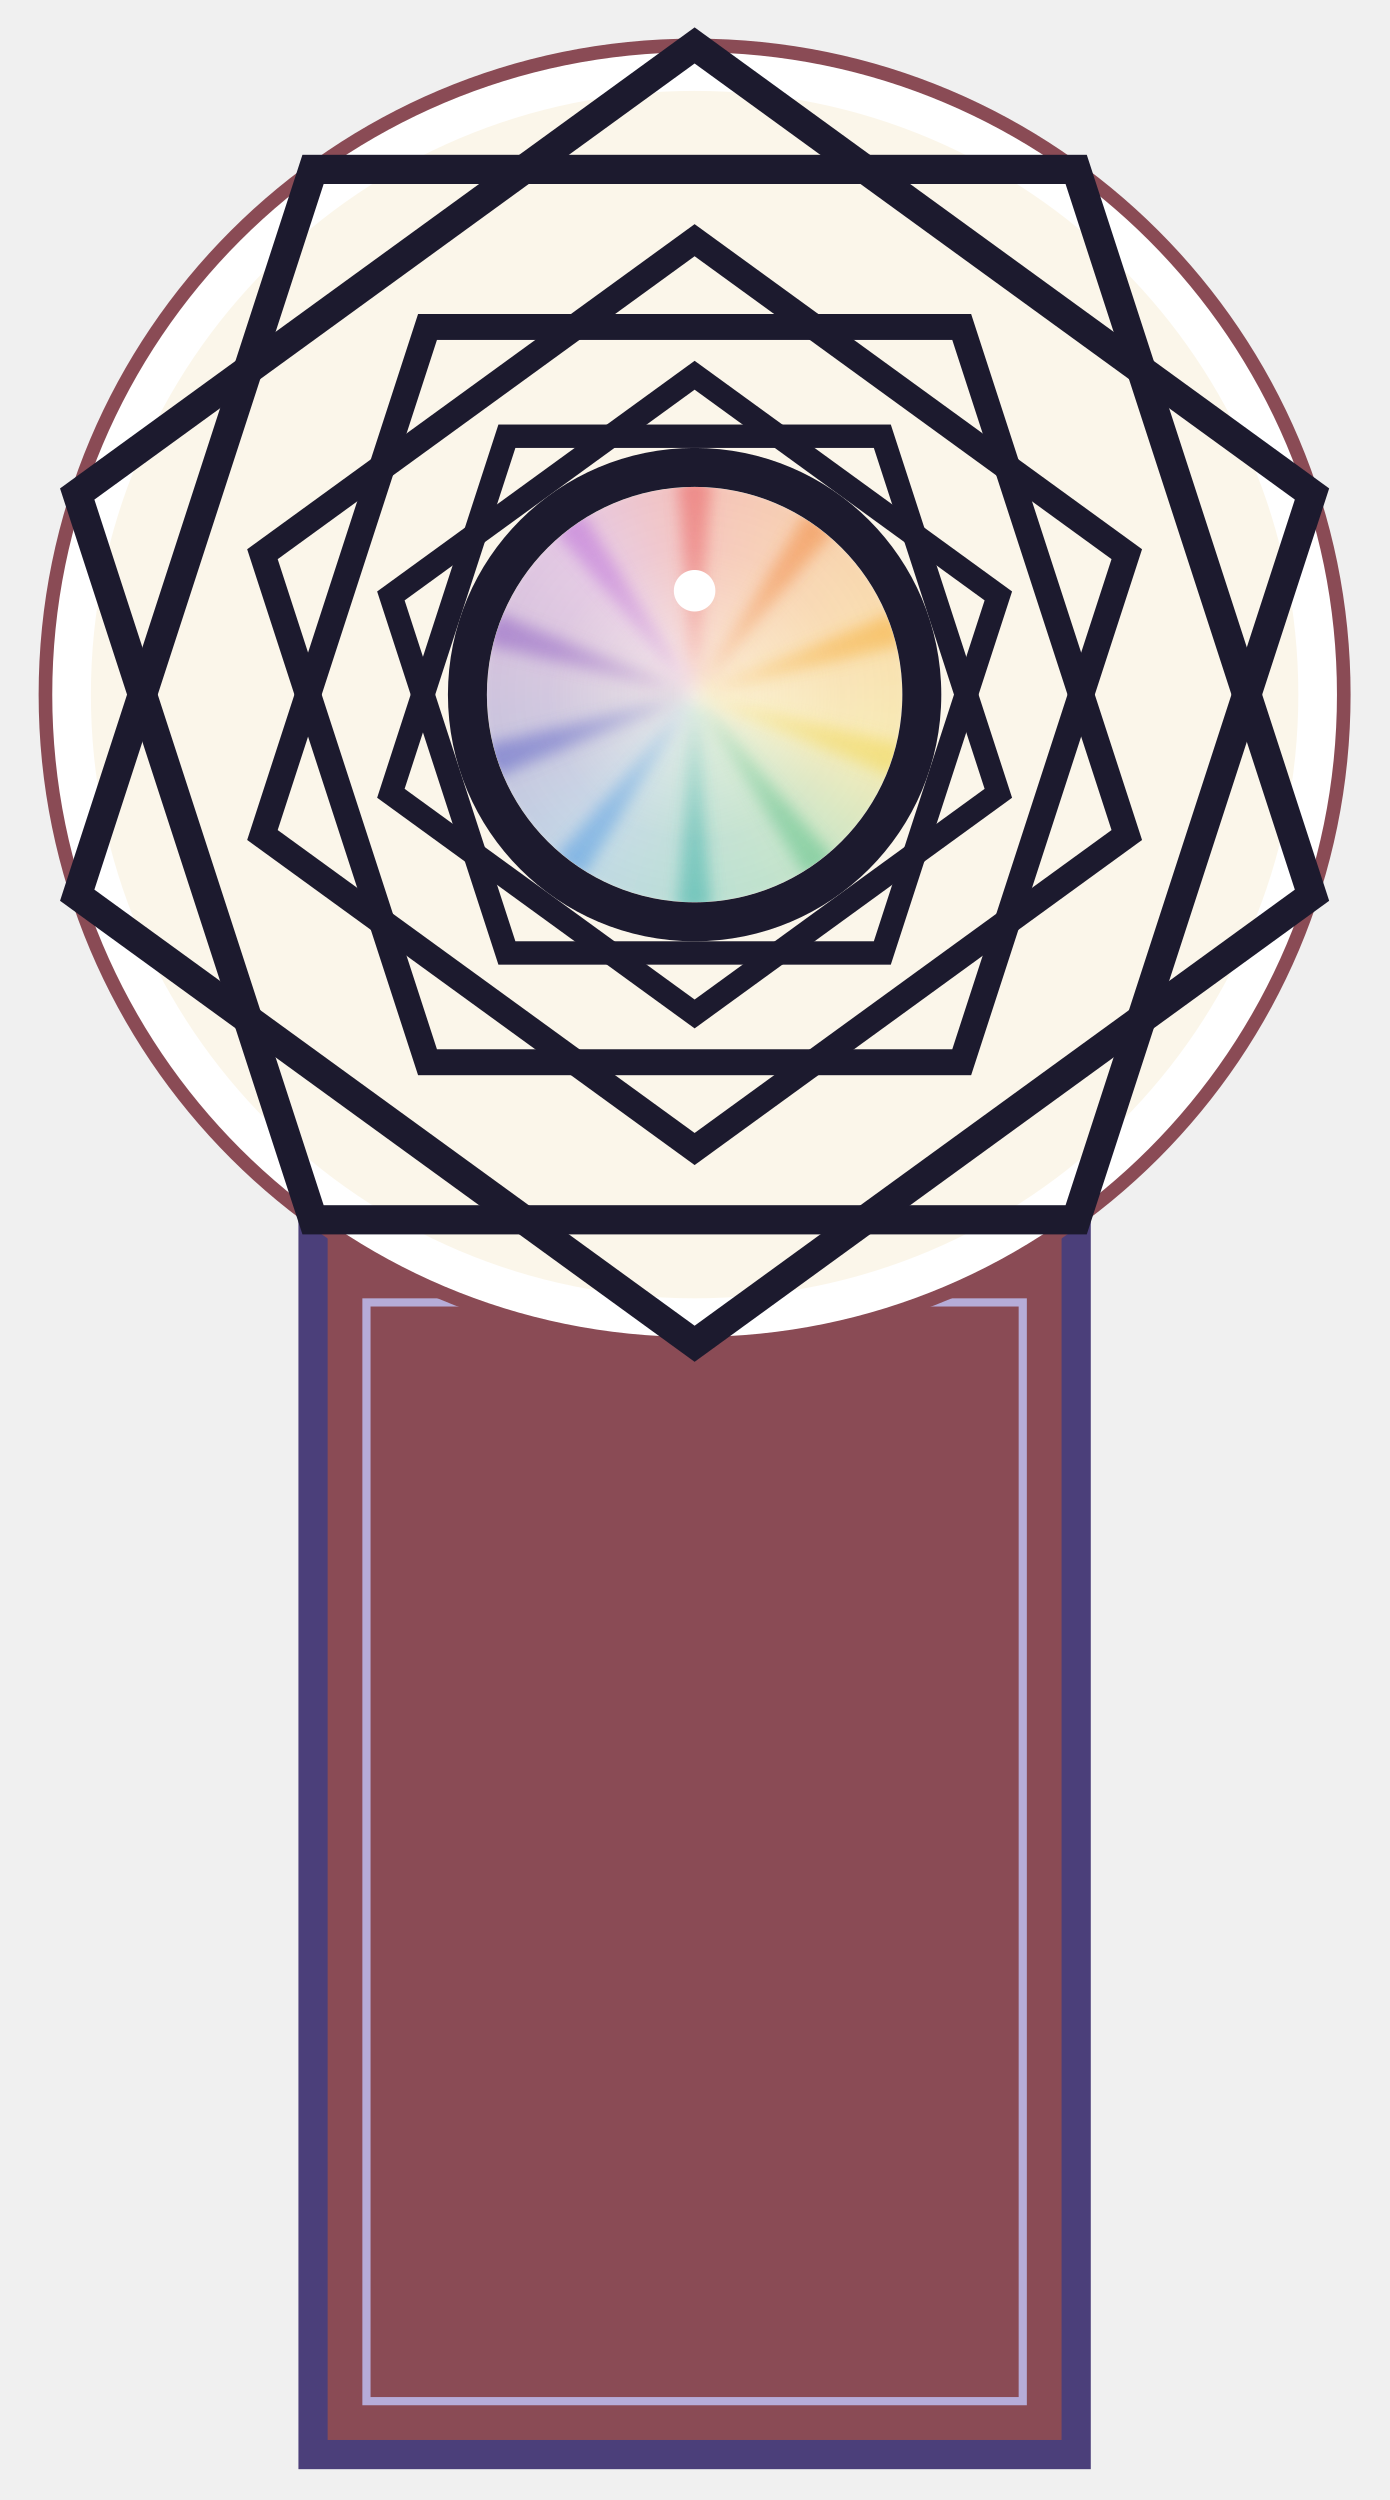
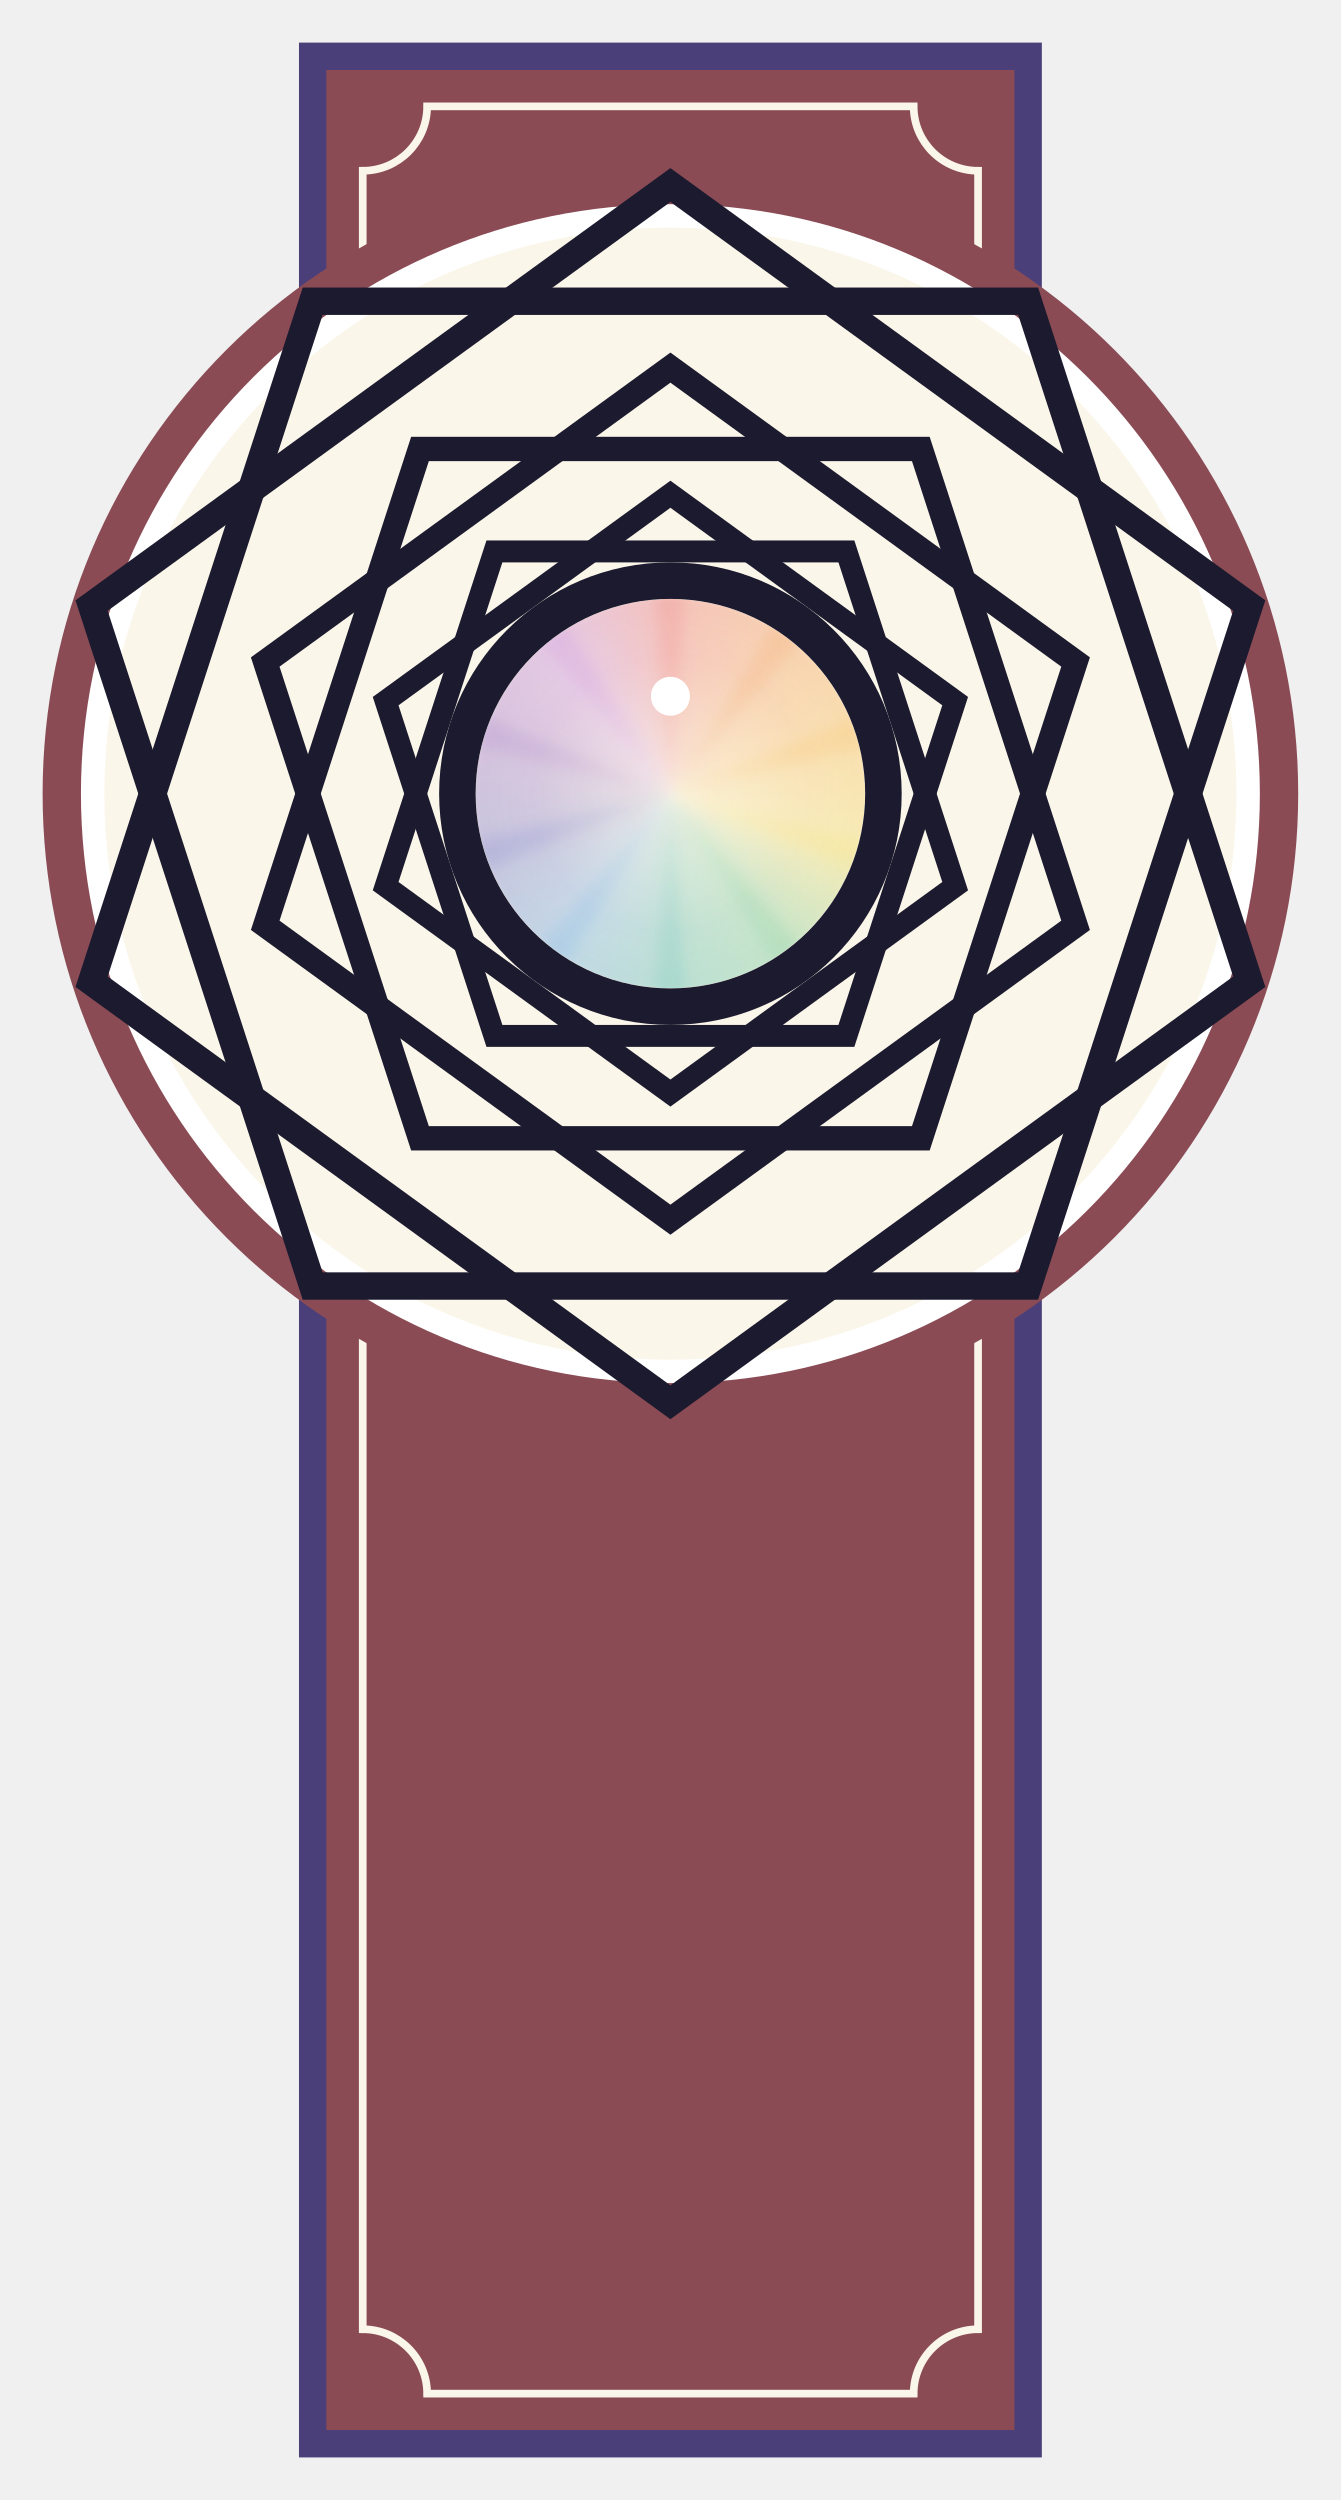
- <svg xmlns="http://www.w3.org/2000/svg" viewBox="-107.00 -107.00 214.00 385.11" role="img" aria-label="Sisters of Sonder">
+ <svg xmlns="http://www.w3.org/2000/svg" viewBox="-110.15 -130.40 220.30 410.76" role="img" aria-label="Sisters of Sonder">
  <defs>
    <clipPath id="drop">
      <circle r="32.000" />
    </clipPath>
    <filter id="soft" x="-20%" y="-20%" width="140%" height="140%">
      <feGaussianBlur stdDeviation="1.120" />
    </filter>
    <radialGradient id="streak-ramp" gradientUnits="userSpaceOnUse" cx="0" cy="0" r="32.000">
      <stop offset="0" stop-color="#fff" stop-opacity=".35" />
      <stop offset=".7" stop-color="#fff" stop-opacity=".9" />
      <stop offset="1" stop-color="#fff" />
    </radialGradient>
    <mask id="streak-fade" maskUnits="userSpaceOnUse" x="-32.000" y="-32.000" width="64.000" height="64.000">
      <circle r="32.000" fill="url(#streak-ramp)" />
    </mask>
  </defs>
-   <rect x="-58.779" y="80.902" width="117.557" height="190.211" fill="#8a4b55" stroke="#4b3f7a" stroke-width="4.500" />
-   <rect x="-50.550" y="93.631" width="101.099" height="169.253" fill="none" stroke="#b6acd8" stroke-width="1.260" />
+   <rect x="-58.779" y="-121.150" width="117.557" height="392.263" fill="#8a4b55" stroke="#4b3f7a" stroke-width="4.500" />
+   <path d="M-39.969,-112.921 H39.969 A10.580,10.580 0 0 0 50.550,-102.341 V252.304 A10.580,10.580 0 0 0 39.969,262.884 H-39.969 A10.580,10.580 0 0 0 -50.550,252.304 V-102.341 A10.580,10.580 0 0 0 -39.969,-112.921 Z" fill="none" stroke="#fbf6ea" stroke-width="1.260" />
  <circle r="96.500" fill="#fbf6ea" />
  <circle r="96.500" fill="none" stroke="#ffffff" stroke-width="7.000" />
-   <circle r="100.000" fill="none" stroke="#8a4b55" stroke-width="2.100" />
+   <circle r="100.000" fill="none" stroke="#8a4b55" stroke-width="6.300" />
  <polygon points="0.000,-100.000 95.106,-30.902 58.779,80.902 -58.779,80.902 -95.106,-30.902" fill="none" stroke="#1c1a2e" stroke-width="4.500" stroke-linejoin="miter" />
  <polygon points="58.779,-80.902 95.106,30.902 0.000,100.000 -95.106,30.902 -58.779,-80.902" fill="none" stroke="#1c1a2e" stroke-width="4.500" stroke-linejoin="miter" />
  <polygon points="0.000,-70.000 66.574,-21.631 41.145,56.631 -41.145,56.631 -66.574,-21.631" fill="none" stroke="#1c1a2e" stroke-width="4.000" stroke-linejoin="miter" />
  <polygon points="41.145,-56.631 66.574,21.631 0.000,70.000 -66.574,21.631 -41.145,-56.631" fill="none" stroke="#1c1a2e" stroke-width="4.000" stroke-linejoin="miter" />
  <polygon points="0.000,-49.196 46.788,-15.202 28.916,39.800 -28.916,39.800 -46.788,-15.202" fill="none" stroke="#1c1a2e" stroke-width="3.600" stroke-linejoin="miter" />
  <polygon points="28.916,-39.800 46.788,15.202 0.000,49.196 -46.788,15.202 -28.916,-39.800" fill="none" stroke="#1c1a2e" stroke-width="3.600" stroke-linejoin="miter" />
  <circle r="32.000" fill="url(#water)" />
  <g clip-path="url(#drop)" mask="url(#streak-fade)" filter="url(#soft)" opacity="0.3">
    <path d="M0,0 L-0.176,-33.600 L1.348,-33.573 Z" fill="#e5494c" />
    <path d="M0,0 L0.997,-33.585 L2.519,-33.505 Z" fill="#e64c4a" />
    <path d="M0,0 L2.168,-33.530 L3.687,-33.397 Z" fill="#e74f48" />
    <path d="M0,0 L3.337,-33.434 L4.850,-33.248 Z" fill="#e75246" />
    <path d="M0,0 L4.502,-33.297 L6.008,-33.059 Z" fill="#e85444" />
    <path d="M0,0 L5.661,-33.120 L7.158,-32.829 Z" fill="#e85742" />
    <path d="M0,0 L6.814,-32.902 L8.299,-32.559 Z" fill="#e95a40" />
    <path d="M0,0 L7.958,-32.644 L9.430,-32.249 Z" fill="#ea5d3e" />
    <path d="M0,0 L9.092,-32.346 L10.550,-31.901 Z" fill="#ea603c" />
    <path d="M0,0 L10.216,-32.009 L11.657,-31.513 Z" fill="#eb623b" />
    <path d="M0,0 L11.326,-31.633 L12.750,-31.087 Z" fill="#eb6539" />
    <path d="M0,0 L12.423,-31.219 L13.827,-30.623 Z" fill="#ec6837" />
    <path d="M0,0 L13.505,-30.766 L14.887,-30.122 Z" fill="#ed6b35" />
    <path d="M0,0 L14.571,-30.276 L15.929,-29.584 Z" fill="#ed6e33" />
    <path d="M0,0 L15.619,-29.749 L16.952,-29.010 Z" fill="#ee7031" />
    <path d="M0,0 L16.647,-29.186 L17.954,-28.401 Z" fill="#ee732f" />
    <path d="M0,0 L17.656,-28.587 L18.934,-27.757 Z" fill="#ef762d" />
    <path d="M0,0 L18.643,-27.954 L19.892,-27.079 Z" fill="#f0792b" />
    <path d="M0,0 L19.607,-27.286 L20.825,-26.368 Z" fill="#f07b2a" />
    <path d="M0,0 L20.547,-26.585 L21.732,-25.626 Z" fill="#f07e2a" />
    <path d="M0,0 L21.463,-25.852 L22.613,-24.852 Z" fill="#f18029" />
    <path d="M0,0 L22.352,-25.087 L23.467,-24.047 Z" fill="#f18229" />
    <path d="M0,0 L23.214,-24.292 L24.292,-23.214 Z" fill="#f18528" />
    <path d="M0,0 L24.047,-23.467 L25.087,-22.352 Z" fill="#f28728" />
    <path d="M0,0 L24.852,-22.613 L25.852,-21.463 Z" fill="#f28a28" />
    <path d="M0,0 L25.626,-21.732 L26.585,-20.547 Z" fill="#f28c28" />
    <path d="M0,0 L26.368,-20.825 L27.286,-19.607 Z" fill="#f28e27" />
    <path d="M0,0 L27.079,-19.892 L27.954,-18.643 Z" fill="#f39127" />
    <path d="M0,0 L27.757,-18.934 L28.587,-17.656 Z" fill="#f39326" />
    <path d="M0,0 L28.401,-17.954 L29.186,-16.647 Z" fill="#f39526" />
    <path d="M0,0 L29.010,-16.952 L29.749,-15.619 Z" fill="#f39826" />
    <path d="M0,0 L29.584,-15.929 L30.276,-14.571 Z" fill="#f49a26" />
    <path d="M0,0 L30.122,-14.887 L30.766,-13.505 Z" fill="#f49d25" />
    <path d="M0,0 L30.623,-13.827 L31.219,-12.423 Z" fill="#f49f25" />
    <path d="M0,0 L31.087,-12.750 L31.633,-11.326 Z" fill="#f5a124" />
    <path d="M0,0 L31.513,-11.657 L32.009,-10.216 Z" fill="#f5a424" />
    <path d="M0,0 L31.901,-10.550 L32.346,-9.092 Z" fill="#f5a625" />
    <path d="M0,0 L32.249,-9.430 L32.644,-7.958 Z" fill="#f4a926" />
    <path d="M0,0 L32.559,-8.299 L32.902,-6.814 Z" fill="#f4ab28" />
    <path d="M0,0 L32.829,-7.158 L33.120,-5.661 Z" fill="#f4ae29" />
    <path d="M0,0 L33.059,-6.008 L33.297,-4.502 Z" fill="#f4b02b" />
    <path d="M0,0 L33.248,-4.850 L33.434,-3.337 Z" fill="#f3b32c" />
    <path d="M0,0 L33.397,-3.687 L33.530,-2.168 Z" fill="#f3b52e" />
    <path d="M0,0 L33.505,-2.519 L33.585,-0.997 Z" fill="#f2b82f" />
    <path d="M0,0 L33.573,-1.348 L33.600,0.176 Z" fill="#f2ba31" />
    <path d="M0,0 L33.600,-0.176 L33.573,1.348 Z" fill="#f2bd32" />
    <path d="M0,0 L33.585,0.997 L33.505,2.519 Z" fill="#f2bf34" />
    <path d="M0,0 L33.530,2.168 L33.397,3.687 Z" fill="#f1c235" />
    <path d="M0,0 L33.434,3.337 L33.248,4.850 Z" fill="#f1c437" />
    <path d="M0,0 L33.297,4.502 L33.059,6.008 Z" fill="#f0c738" />
    <path d="M0,0 L33.120,5.661 L32.829,7.158 Z" fill="#f0c93a" />
    <path d="M0,0 L32.902,6.814 L32.559,8.299 Z" fill="#f0cc3b" />
    <path d="M0,0 L32.644,7.958 L32.249,9.430 Z" fill="#f0ce3d" />
    <path d="M0,0 L32.346,9.092 L31.901,10.550 Z" fill="#efd13e" />
    <path d="M0,0 L32.009,10.216 L31.513,11.657 Z" fill="#ead141" />
    <path d="M0,0 L31.633,11.326 L31.087,12.750 Z" fill="#e1d044" />
    <path d="M0,0 L31.219,12.423 L30.623,13.827 Z" fill="#d8cf47" />
    <path d="M0,0 L30.766,13.505 L30.122,14.887 Z" fill="#cecd4a" />
    <path d="M0,0 L30.276,14.571 L29.584,15.929 Z" fill="#c5cc4e" />
    <path d="M0,0 L29.749,15.619 L29.010,16.952 Z" fill="#bbca51" />
    <path d="M0,0 L29.186,16.647 L28.401,17.954 Z" fill="#b2c954" />
    <path d="M0,0 L28.587,17.656 L27.757,18.934 Z" fill="#a9c858" />
    <path d="M0,0 L27.954,18.643 L27.079,19.892 Z" fill="#9fc65b" />
    <path d="M0,0 L27.286,19.607 L26.368,20.825 Z" fill="#96c55e" />
    <path d="M0,0 L26.585,20.547 L25.626,21.732 Z" fill="#8cc361" />
    <path d="M0,0 L25.852,21.463 L24.852,22.613 Z" fill="#83c265" />
    <path d="M0,0 L25.087,22.352 L24.047,23.467 Z" fill="#7ac168" />
    <path d="M0,0 L24.292,23.214 L23.214,24.292 Z" fill="#70bf6b" />
    <path d="M0,0 L23.467,24.047 L22.352,25.087 Z" fill="#67be6f" />
    <path d="M0,0 L22.613,24.852 L21.463,25.852 Z" fill="#5dbc72" />
    <path d="M0,0 L21.732,25.626 L20.547,26.585 Z" fill="#54bb75" />
    <path d="M0,0 L20.825,26.368 L19.607,27.286 Z" fill="#4bba78" />
    <path d="M0,0 L19.892,27.079 L18.643,27.954 Z" fill="#45b97b" />
    <path d="M0,0 L18.934,27.757 L17.656,28.587 Z" fill="#43b87d" />
    <path d="M0,0 L17.954,28.401 L16.647,29.186 Z" fill="#41b77f" />
    <path d="M0,0 L16.952,29.010 L15.619,29.749 Z" fill="#3fb681" />
    <path d="M0,0 L15.929,29.584 L14.571,30.276 Z" fill="#3eb584" />
    <path d="M0,0 L14.887,30.122 L13.505,30.766 Z" fill="#3cb486" />
    <path d="M0,0 L13.827,30.623 L12.423,31.219 Z" fill="#3ab388" />
    <path d="M0,0 L12.750,31.087 L11.326,31.633 Z" fill="#38b28a" />
    <path d="M0,0 L11.657,31.513 L10.216,32.009 Z" fill="#36b18c" />
    <path d="M0,0 L10.550,31.901 L9.092,32.346 Z" fill="#34b08e" />
    <path d="M0,0 L9.430,32.249 L7.958,32.644 Z" fill="#32af90" />
    <path d="M0,0 L8.299,32.559 L6.814,32.902 Z" fill="#30ae92" />
    <path d="M0,0 L7.158,32.829 L5.661,33.120 Z" fill="#2ead94" />
    <path d="M0,0 L6.008,33.059 L4.502,33.297 Z" fill="#2cac96" />
    <path d="M0,0 L4.850,33.248 L3.337,33.434 Z" fill="#2bab99" />
    <path d="M0,0 L3.687,33.397 L2.168,33.530 Z" fill="#29aa9b" />
    <path d="M0,0 L2.519,33.505 L0.997,33.585 Z" fill="#27a99d" />
    <path d="M0,0 L1.348,33.573 L-0.176,33.600 Z" fill="#25a89f" />
    <path d="M0,0 L0.176,33.600 L-1.348,33.573 Z" fill="#25a7a2" />
    <path d="M0,0 L-0.997,33.585 L-2.519,33.505 Z" fill="#26a6a5" />
    <path d="M0,0 L-2.168,33.530 L-3.687,33.397 Z" fill="#27a5a9" />
    <path d="M0,0 L-3.337,33.434 L-4.850,33.248 Z" fill="#28a3ac" />
    <path d="M0,0 L-4.502,33.297 L-6.008,33.059 Z" fill="#2aa2b0" />
    <path d="M0,0 L-5.661,33.120 L-7.158,32.829 Z" fill="#2ba0b4" />
    <path d="M0,0 L-6.814,32.902 L-8.299,32.559 Z" fill="#2c9fb7" />
    <path d="M0,0 L-7.958,32.644 L-9.430,32.249 Z" fill="#2e9ebb" />
    <path d="M0,0 L-9.092,32.346 L-10.550,31.901 Z" fill="#2f9cbe" />
    <path d="M0,0 L-10.216,32.009 L-11.657,31.513 Z" fill="#309bc2" />
    <path d="M0,0 L-11.326,31.633 L-12.750,31.087 Z" fill="#3199c5" />
    <path d="M0,0 L-12.423,31.219 L-13.827,30.623 Z" fill="#3398c9" />
    <path d="M0,0 L-13.505,30.766 L-14.887,30.122 Z" fill="#3497cc" />
    <path d="M0,0 L-14.571,30.276 L-15.929,29.584 Z" fill="#3595d0" />
    <path d="M0,0 L-15.619,29.749 L-16.952,29.010 Z" fill="#3794d4" />
    <path d="M0,0 L-16.647,29.186 L-17.954,28.401 Z" fill="#3892d7" />
    <path d="M0,0 L-17.656,28.587 L-18.934,27.757 Z" fill="#3991db" />
    <path d="M0,0 L-18.643,27.954 L-19.892,27.079 Z" fill="#3a90de" />
    <path d="M0,0 L-19.607,27.286 L-20.825,26.368 Z" fill="#3b8ddf" />
    <path d="M0,0 L-20.547,26.585 L-21.732,25.626 Z" fill="#3c8ade" />
    <path d="M0,0 L-21.463,25.852 L-22.613,24.852 Z" fill="#3d86dc" />
    <path d="M0,0 L-22.352,25.087 L-23.467,24.047 Z" fill="#3e83da" />
    <path d="M0,0 L-23.214,24.292 L-24.292,23.214 Z" fill="#3f7fd8" />
    <path d="M0,0 L-24.047,23.467 L-25.087,22.352 Z" fill="#407bd7" />
    <path d="M0,0 L-24.852,22.613 L-25.852,21.463 Z" fill="#4078d5" />
    <path d="M0,0 L-25.626,21.732 L-26.585,20.547 Z" fill="#4174d4" />
    <path d="M0,0 L-26.368,20.825 L-27.286,19.607 Z" fill="#4271d2" />
    <path d="M0,0 L-27.079,19.892 L-27.954,18.643 Z" fill="#436dd0" />
    <path d="M0,0 L-27.757,18.934 L-28.587,17.656 Z" fill="#446ace" />
    <path d="M0,0 L-28.401,17.954 L-29.186,16.647 Z" fill="#4566cd" />
    <path d="M0,0 L-29.010,16.952 L-29.749,15.619 Z" fill="#4563cb" />
    <path d="M0,0 L-29.584,15.929 L-30.276,14.571 Z" fill="#465fca" />
    <path d="M0,0 L-30.122,14.887 L-30.766,13.505 Z" fill="#475bc8" />
    <path d="M0,0 L-30.623,13.827 L-31.219,12.423 Z" fill="#4858c6" />
    <path d="M0,0 L-31.087,12.750 L-31.633,11.326 Z" fill="#4954c4" />
    <path d="M0,0 L-31.513,11.657 L-32.009,10.216 Z" fill="#4a51c3" />
    <path d="M0,0 L-31.901,10.550 L-32.346,9.092 Z" fill="#4c4fc2" />
    <path d="M0,0 L-32.249,9.430 L-32.644,7.958 Z" fill="#4e4ec2" />
    <path d="M0,0 L-32.559,8.299 L-32.902,6.814 Z" fill="#524ec2" />
    <path d="M0,0 L-32.829,7.158 L-33.120,5.661 Z" fill="#544ec1" />
    <path d="M0,0 L-33.059,6.008 L-33.297,4.502 Z" fill="#584dc1" />
    <path d="M0,0 L-33.248,4.850 L-33.434,3.337 Z" fill="#5a4dc1" />
    <path d="M0,0 L-33.397,3.687 L-33.530,2.168 Z" fill="#5e4cc1" />
    <path d="M0,0 L-33.505,2.519 L-33.585,0.997 Z" fill="#604cc1" />
    <path d="M0,0 L-33.573,1.348 L-33.600,-0.176 Z" fill="#644cc1" />
    <path d="M0,0 L-33.600,0.176 L-33.573,-1.348 Z" fill="#664bc0" />
    <path d="M0,0 L-33.585,-0.997 L-33.505,-2.519 Z" fill="#6a4bc0" />
    <path d="M0,0 L-33.530,-2.168 L-33.397,-3.687 Z" fill="#6c4bc0" />
    <path d="M0,0 L-33.434,-3.337 L-33.248,-4.850 Z" fill="#704ac0" />
    <path d="M0,0 L-33.297,-4.502 L-33.059,-6.008 Z" fill="#724ac0" />
    <path d="M0,0 L-33.120,-5.661 L-32.829,-7.158 Z" fill="#7649c0" />
    <path d="M0,0 L-32.902,-6.814 L-32.559,-8.299 Z" fill="#7849bf" />
    <path d="M0,0 L-32.644,-7.958 L-32.249,-9.430 Z" fill="#7c49bf" />
    <path d="M0,0 L-32.346,-9.092 L-31.901,-10.550 Z" fill="#7e48bf" />
    <path d="M0,0 L-32.009,-10.216 L-31.513,-11.657 Z" fill="#8148c0" />
    <path d="M0,0 L-31.633,-11.326 L-31.087,-12.750 Z" fill="#844ac1" />
    <path d="M0,0 L-31.219,-12.423 L-30.623,-13.827 Z" fill="#874ac2" />
    <path d="M0,0 L-30.766,-13.505 L-30.122,-14.887 Z" fill="#8a4cc3" />
    <path d="M0,0 L-30.276,-14.571 L-29.584,-15.929 Z" fill="#8d4cc5" />
    <path d="M0,0 L-29.749,-15.619 L-29.010,-16.952 Z" fill="#904ec6" />
    <path d="M0,0 L-29.186,-16.647 L-28.401,-17.954 Z" fill="#924ec7" />
    <path d="M0,0 L-28.587,-17.656 L-27.757,-18.934 Z" fill="#9550c9" />
    <path d="M0,0 L-27.954,-18.643 L-27.079,-19.892 Z" fill="#9850ca" />
    <path d="M0,0 L-27.286,-19.607 L-26.368,-20.825 Z" fill="#9b52cb" />
    <path d="M0,0 L-26.585,-20.547 L-25.626,-21.732 Z" fill="#9e52cc" />
    <path d="M0,0 L-25.852,-21.463 L-24.852,-22.613 Z" fill="#a154ce" />
    <path d="M0,0 L-25.087,-22.352 L-24.047,-23.467 Z" fill="#a354cf" />
    <path d="M0,0 L-24.292,-23.214 L-23.214,-24.292 Z" fill="#a656d0" />
    <path d="M0,0 L-23.467,-24.047 L-22.352,-25.087 Z" fill="#a956d2" />
    <path d="M0,0 L-22.613,-24.852 L-21.463,-25.852 Z" fill="#ac58d3" />
    <path d="M0,0 L-21.732,-25.626 L-20.547,-26.585 Z" fill="#af58d4" />
    <path d="M0,0 L-20.825,-26.368 L-19.607,-27.286 Z" fill="#b25ad5" />
    <path d="M0,0 L-19.892,-27.079 L-18.643,-27.954 Z" fill="#b45ad2" />
    <path d="M0,0 L-18.934,-27.757 L-17.656,-28.587 Z" fill="#b758cb" />
    <path d="M0,0 L-17.954,-28.401 L-16.647,-29.186 Z" fill="#ba58c3" />
    <path d="M0,0 L-16.952,-29.010 L-15.619,-29.749 Z" fill="#bd56bb" />
    <path d="M0,0 L-15.929,-29.584 L-14.571,-30.276 Z" fill="#c056b4" />
    <path d="M0,0 L-14.887,-30.122 L-13.505,-30.766 Z" fill="#c254ac" />
    <path d="M0,0 L-13.827,-30.623 L-12.423,-31.219 Z" fill="#c554a5" />
    <path d="M0,0 L-12.750,-31.087 L-11.326,-31.633 Z" fill="#c8529d" />
    <path d="M0,0 L-11.657,-31.513 L-10.216,-32.009 Z" fill="#cb5295" />
    <path d="M0,0 L-10.550,-31.901 L-9.092,-32.346 Z" fill="#cd508e" />
    <path d="M0,0 L-9.430,-32.249 L-7.958,-32.644 Z" fill="#d05086" />
    <path d="M0,0 L-8.299,-32.559 L-6.814,-32.902 Z" fill="#d34e7e" />
    <path d="M0,0 L-7.158,-32.829 L-5.661,-33.120 Z" fill="#d64e77" />
    <path d="M0,0 L-6.008,-33.059 L-4.502,-33.297 Z" fill="#d84c6f" />
    <path d="M0,0 L-4.850,-33.248 L-3.337,-33.434 Z" fill="#db4c68" />
    <path d="M0,0 L-3.687,-33.397 L-2.168,-33.530 Z" fill="#de4a60" />
    <path d="M0,0 L-2.519,-33.505 L-0.997,-33.585 Z" fill="#e14a58" />
    <path d="M0,0 L-1.348,-33.573 L0.176,-33.600 Z" fill="#e44851" />
  </g>
-   <g clip-path="url(#drop)" mask="url(#streak-fade)" filter="url(#soft)" opacity="0.45">
+   <g clip-path="url(#drop)" mask="url(#streak-fade)" filter="url(#soft)" opacity="0.12">
    <path d="M0,0 L-2.636,-33.496 L2.636,-33.496 Z" fill="#e5484d" />
    <path d="M0,0 L17.556,-28.649 L21.821,-25.550 Z" fill="#f07a2a" />
    <path d="M0,0 L31.042,-12.858 L32.672,-7.844 Z" fill="#f5a524" />
    <path d="M0,0 L32.672,7.844 L31.042,12.858 Z" fill="#efd23f" />
    <path d="M0,0 L21.821,25.550 L17.556,28.649 Z" fill="#46b97a" />
    <path d="M0,0 L2.636,33.496 L-2.636,33.496 Z" fill="#24a8a0" />
    <path d="M0,0 L-17.556,28.649 L-21.821,25.550 Z" fill="#3b8fe0" />
    <path d="M0,0 L-31.042,12.858 L-32.672,7.844 Z" fill="#4a4fc2" />
    <path d="M0,0 L-32.672,-7.844 L-31.042,-12.858 Z" fill="#8048bf" />
    <path d="M0,0 L-21.821,-25.550 L-17.556,-28.649 Z" fill="#b35ad6" />
  </g>
  <circle r="35.000" fill="none" stroke="#1c1a2e" stroke-width="6.000" />
  <circle cx="0.000" cy="-16.000" r="3.200" fill="#ffffff" />
</svg>
